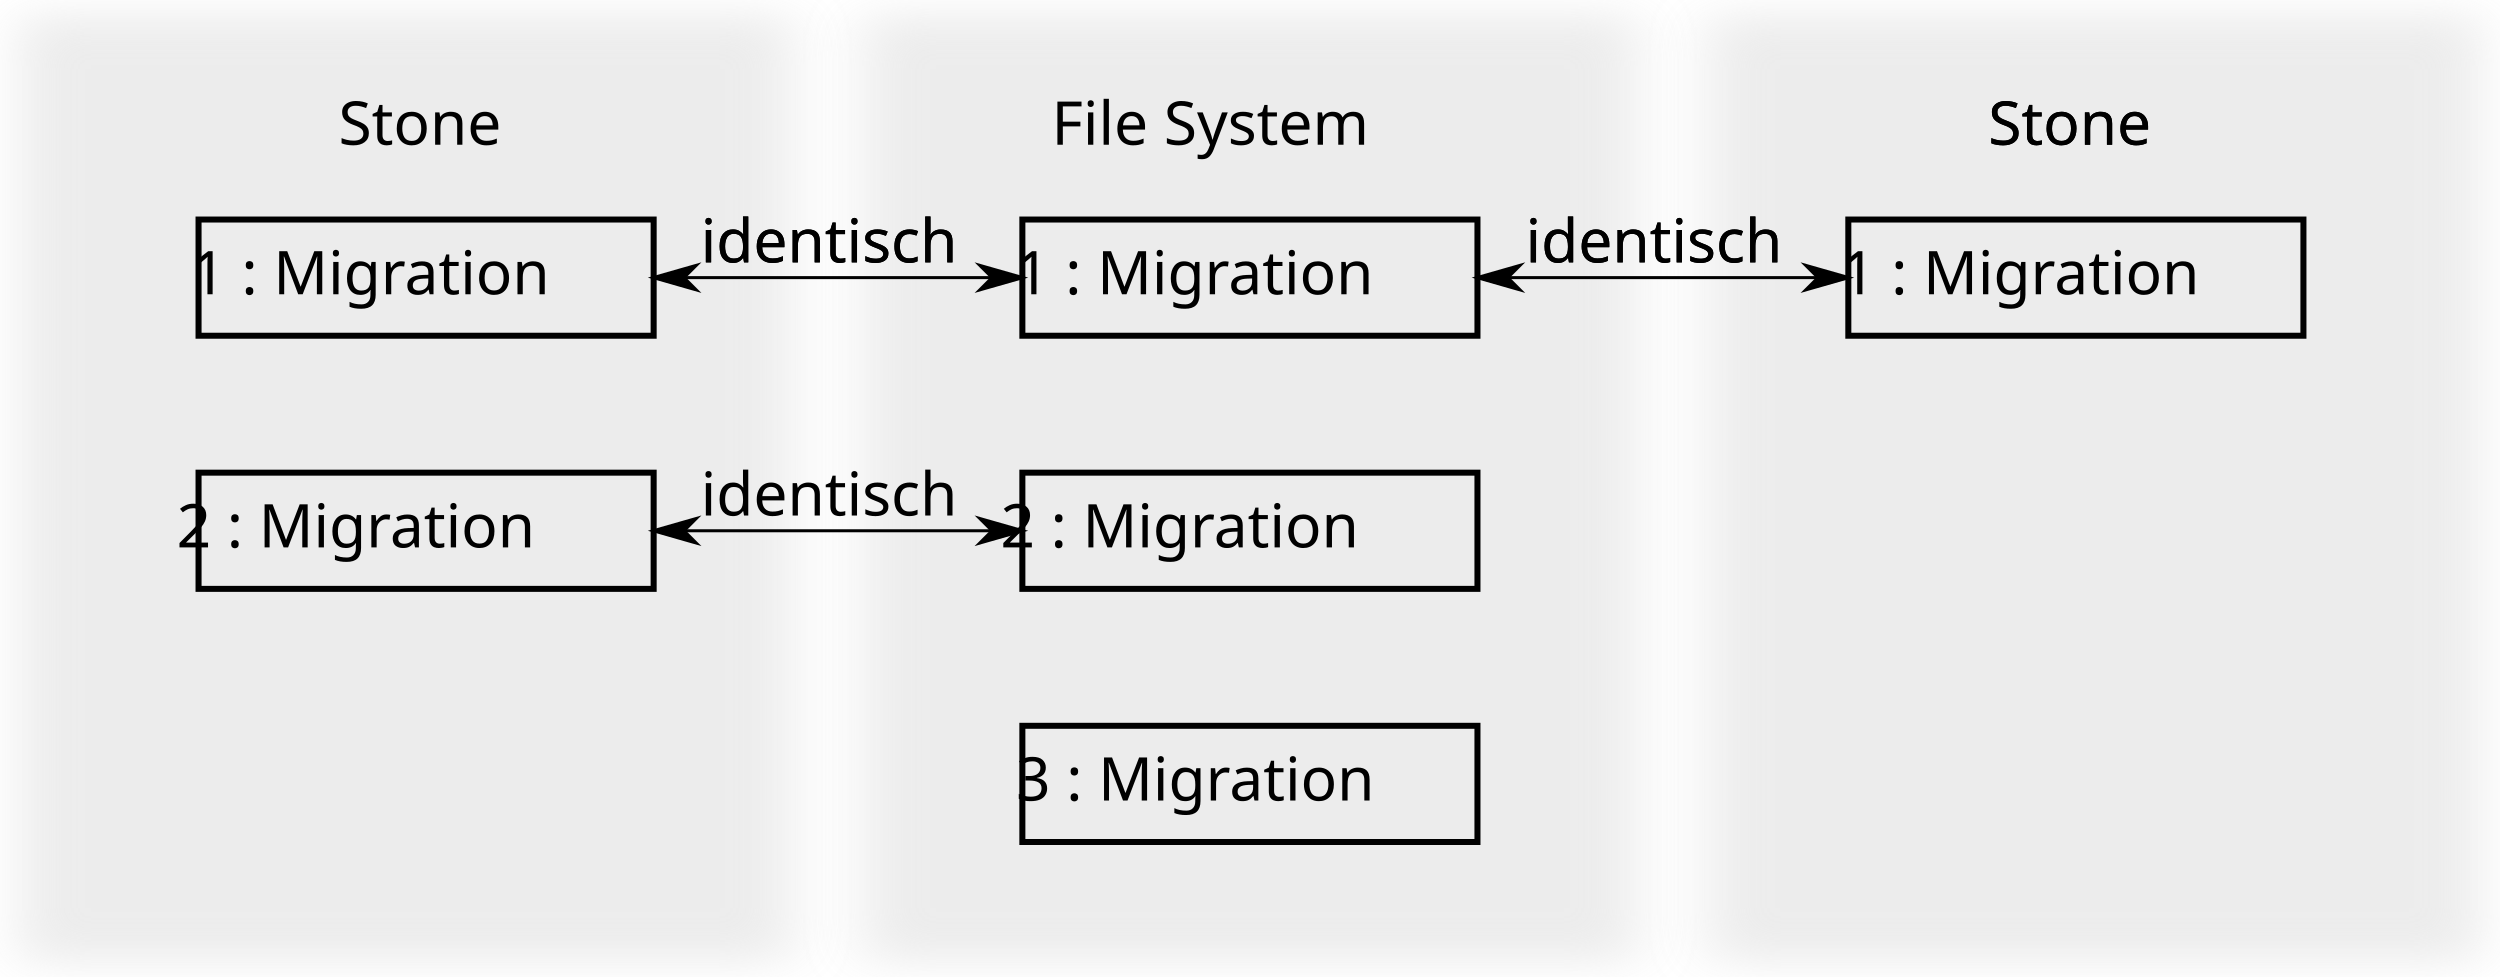
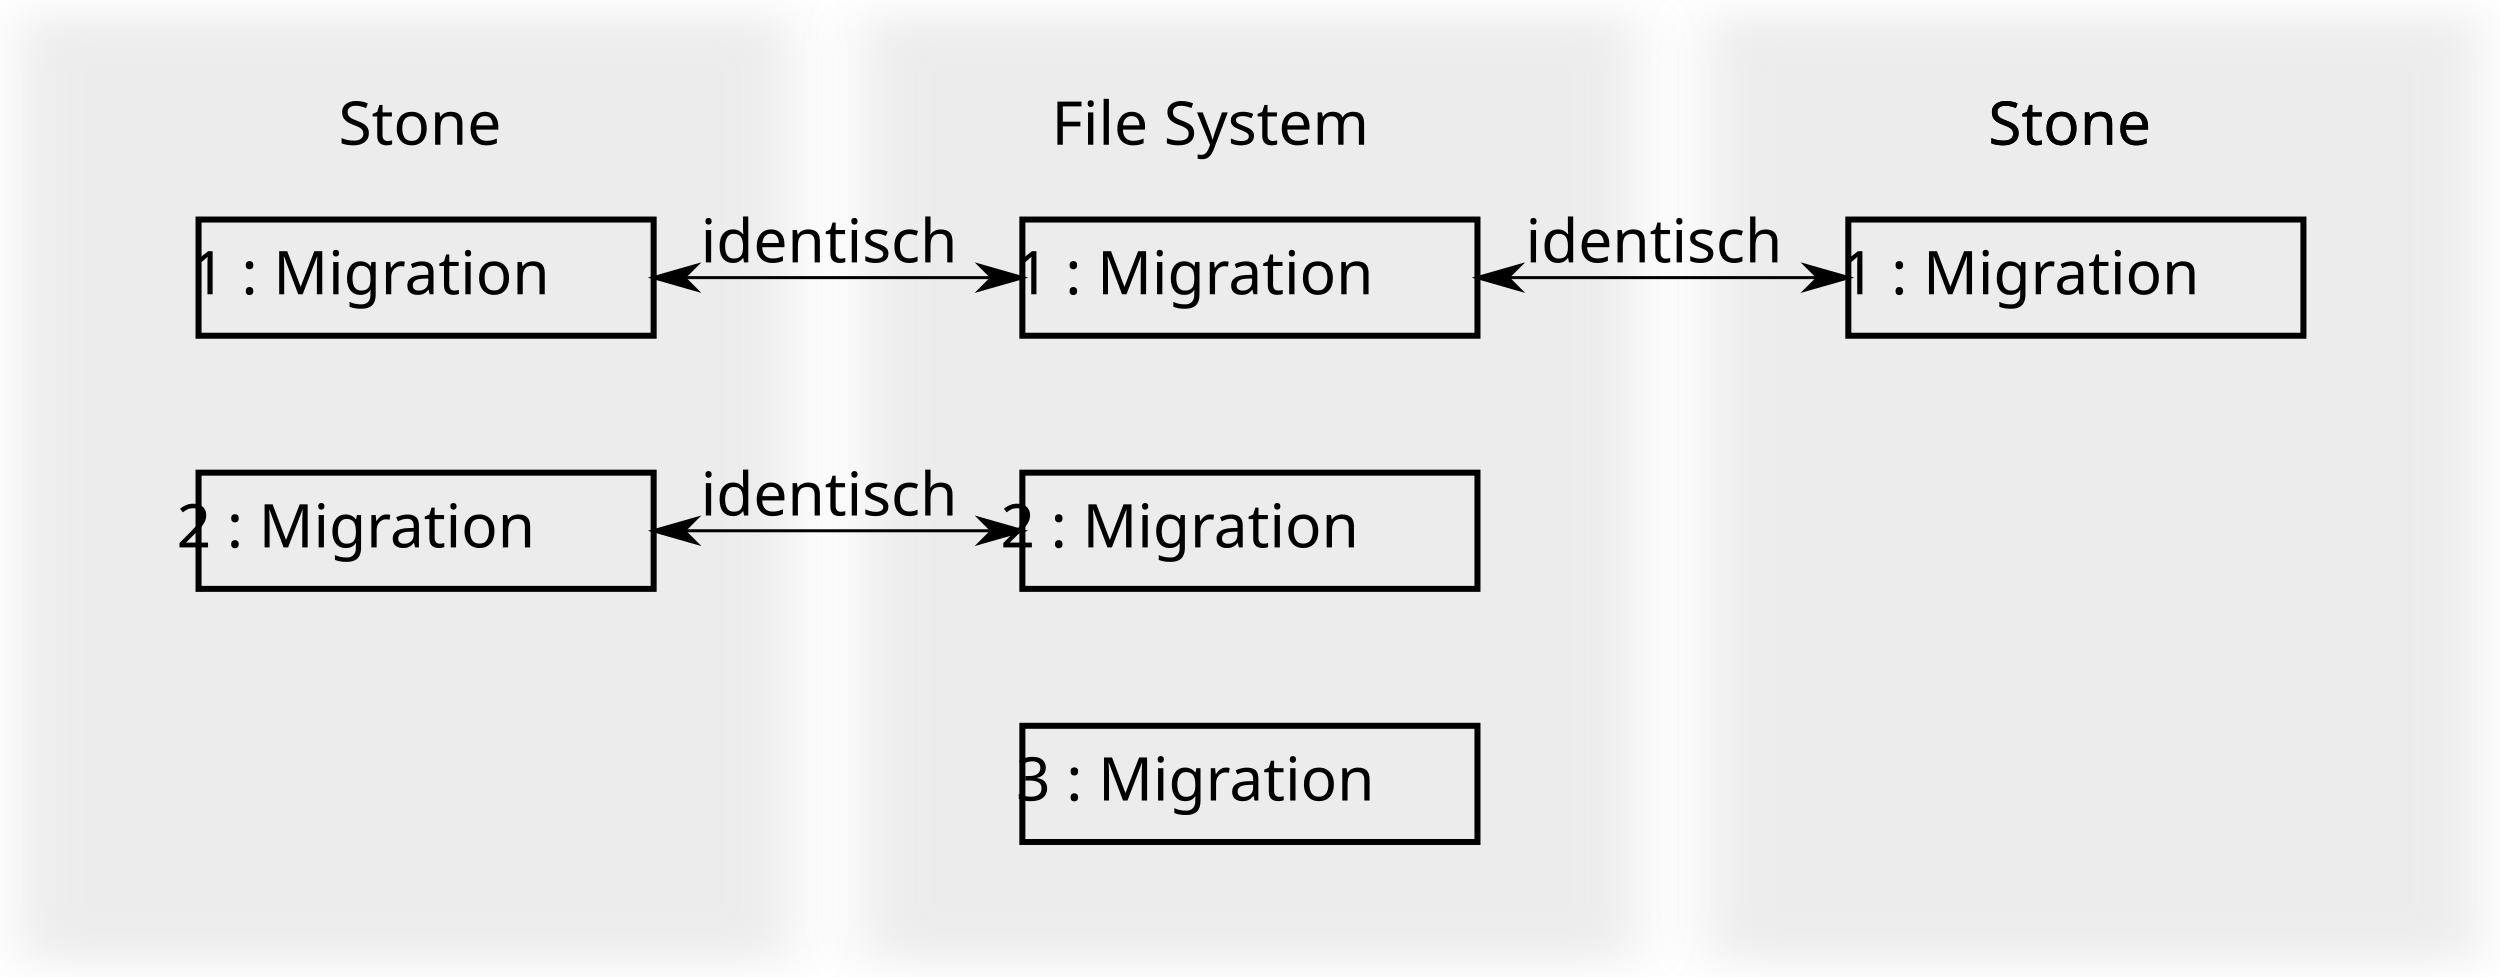
<svg xmlns="http://www.w3.org/2000/svg" width="828.035" height="323.514" id="svg4762" version="1.1">
  <defs id="defs4764">
    <marker orient="auto" refY="0" refX="0" id="Arrow1Lstart" style="overflow:visible">
      <path id="path3802" d="M 0,0 5,-5 -12.5,0 5,5 0,0 z" style="fill-rule:evenodd;stroke:#000000;stroke-width:1pt" transform="matrix(0.8,0,0,0.8,10,0)" />
    </marker>
    <marker orient="auto" refY="0" refX="0" id="Arrow1Lend" style="overflow:visible">
      <path id="path3805" d="M 0,0 5,-5 -12.5,0 5,5 0,0 z" style="fill-rule:evenodd;stroke:#000000;stroke-width:1pt" transform="matrix(-0.8,0,0,-0.8,-10,0)" />
    </marker>
    <marker orient="auto" refY="0" refX="0" id="marker4782" style="overflow:visible">
      <path id="path4784" d="M 0,0 5,-5 -12.5,0 5,5 0,0 z" style="fill-rule:evenodd;stroke:#000000;stroke-width:1pt" transform="matrix(-0.8,0,0,-0.8,-10,0)" />
    </marker>
    <filter id="filter6615">
      <feGaussianBlur stdDeviation="9.482" id="feGaussianBlur6617" />
    </filter>
    <filter id="filter6619">
      <feGaussianBlur stdDeviation="9.482" id="feGaussianBlur6621" />
    </filter>
    <filter id="filter6623">
      <feGaussianBlur stdDeviation="9.482" id="feGaussianBlur6625" />
    </filter>
  </defs>
  <g id="layer1" transform="translate(33.92365,-65.13722)">
    <rect style="opacity:0.276;color:#000000;fill:#bbbbbb;fill-opacity:1;stroke:#000000;stroke-width:1.153;stroke-linecap:butt;stroke-linejoin:miter;stroke-miterlimit:4;stroke-opacity:1;stroke-dasharray:none;stroke-dashoffset:0;marker:none;visibility:visible;display:inline;overflow:visible;enable-background:accumulate;filter:url(#filter6619)" id="rect6147" width="252.857" height="414.286" x="253.658" y="5.724" transform="matrix(1,0,0,0.7526244,0,66.67927)" />
    <rect transform="matrix(1,0,0,0.7526244,-279.8123,66.67927)" y="5.724" x="253.658" height="414.286" width="252.857" id="rect6537" style="opacity:0.276;color:#000000;fill:#bbbbbb;fill-opacity:1;stroke:#000000;stroke-width:1.153;stroke-linecap:butt;stroke-linejoin:miter;stroke-miterlimit:4;stroke-opacity:1;stroke-dasharray:none;stroke-dashoffset:0;marker:none;visibility:visible;display:inline;overflow:visible;enable-background:accumulate;filter:url(#filter6623)" />
    <rect transform="matrix(1,0,0,0.7526244,279.8123,66.67927)" y="5.724" x="253.658" height="414.286" width="252.857" id="rect6541" style="opacity:0.276;color:#000000;fill:#bbbbbb;fill-opacity:1;stroke:#000000;stroke-width:1.153;stroke-linecap:butt;stroke-linejoin:miter;stroke-miterlimit:4;stroke-opacity:1;stroke-dasharray:none;stroke-dashoffset:0;marker:none;visibility:visible;display:inline;overflow:visible;enable-background:accumulate;filter:url(#filter6615)" />
    <g id="g3789" transform="translate(156.1254,13.86298)">
      <rect y="123.983" x="148.571" height="38.491" width="150.735" id="rect2985" style="fill:none;stroke:#000000;stroke-width:2;stroke-linecap:round;stroke-miterlimit:4;stroke-opacity:1;stroke-dasharray:none;stroke-dashoffset:0" />
      <text id="text3755" y="148.746" x="223.7" style="font-size:20px;font-style:normal;font-weight:normal;text-align:center;line-height:125%;letter-spacing:0px;word-spacing:0px;text-anchor:middle;fill:#000000;fill-opacity:1;stroke:none;font-family:Sans" xml:space="preserve">
        <tspan y="148.746" x="223.7" id="tspan3757">1 : Migration</tspan>
      </text>
    </g>
    <g id="g3784" transform="translate(156.1254,9.822334)">
      <g id="g5395">
        <rect y="211.866" x="148.571" height="38.491" width="150.735" id="rect3767" style="fill:none;stroke:#000000;stroke-width:2;stroke-linecap:round;stroke-miterlimit:4;stroke-opacity:1;stroke-dasharray:none;stroke-dashoffset:0" />
        <text id="text3769" y="236.629" x="224.066" style="font-size:20px;font-style:normal;font-weight:normal;text-align:center;line-height:125%;letter-spacing:0px;word-spacing:0px;text-anchor:middle;fill:#000000;fill-opacity:1;stroke:none;font-family:Sans" xml:space="preserve">
          <tspan y="236.629" x="224.066" id="tspan3771">2 : Migration</tspan>
        </text>
      </g>
    </g>
    <g id="g3779" transform="translate(156.1254,13.86298)">
      <rect y="291.668" x="148.571" height="38.491" width="150.735" id="rect3773" style="fill:none;stroke:#000000;stroke-width:2;stroke-linecap:round;stroke-miterlimit:4;stroke-opacity:1;stroke-dasharray:none;stroke-dashoffset:0" />
      <text id="text3775" y="316.431" x="224.037" style="font-size:20px;font-style:normal;font-weight:normal;text-align:center;line-height:125%;letter-spacing:0px;word-spacing:0px;text-anchor:middle;fill:#000000;fill-opacity:1;stroke:none;font-family:Sans" xml:space="preserve">
        <tspan y="316.431" x="224.037" id="tspan3777">3 : Migration</tspan>
      </text>
    </g>
    <g id="g5400" transform="translate(-116.7318,13.86298)">
      <rect y="123.983" x="148.571" height="38.491" width="150.735" id="rect5402" style="fill:none;stroke:#000000;stroke-width:2;stroke-linecap:round;stroke-miterlimit:4;stroke-opacity:1;stroke-dasharray:none;stroke-dashoffset:0" />
      <text id="text5404" y="148.746" x="223.7" style="font-size:20px;font-style:normal;font-weight:normal;text-align:center;line-height:125%;letter-spacing:0px;word-spacing:0px;text-anchor:middle;fill:#000000;fill-opacity:1;stroke:none;font-family:Sans" xml:space="preserve">
        <tspan y="148.746" x="223.7" id="tspan5406">1 : Migration</tspan>
      </text>
    </g>
    <g transform="translate(-116.7318,9.822334)" id="g5408">
      <g id="g5410">
        <rect style="fill:none;stroke:#000000;stroke-width:2;stroke-linecap:round;stroke-miterlimit:4;stroke-opacity:1;stroke-dasharray:none;stroke-dashoffset:0" id="rect5412" width="150.735" height="38.491" x="148.571" y="211.866" />
        <text xml:space="preserve" style="font-size:20px;font-style:normal;font-weight:normal;text-align:center;line-height:125%;letter-spacing:0px;word-spacing:0px;text-anchor:middle;fill:#000000;fill-opacity:1;stroke:none;font-family:Sans" x="224.066" y="236.629" id="text5414">
          <tspan id="tspan5416" x="224.066" y="236.629">2 : Migration</tspan>
        </text>
      </g>
    </g>
    <g id="g5418" transform="translate(429.6968,13.86298)">
      <rect y="123.983" x="148.571" height="38.491" width="150.735" id="rect5420" style="fill:none;stroke:#000000;stroke-width:2;stroke-linecap:round;stroke-miterlimit:4;stroke-opacity:1;stroke-dasharray:none;stroke-dashoffset:0" />
      <text id="text5422" y="148.746" x="223.7" style="font-size:20px;font-style:normal;font-weight:normal;text-align:center;line-height:125%;letter-spacing:0px;word-spacing:0px;text-anchor:middle;fill:#000000;fill-opacity:1;stroke:none;font-family:Sans" xml:space="preserve">
        <tspan y="148.746" x="223.7" id="tspan5424">1 : Migration</tspan>
      </text>
    </g>
    <text xml:space="preserve" style="font-size:20px;font-style:normal;font-weight:normal;line-height:125%;letter-spacing:0px;word-spacing:0px;fill:#000000;fill-opacity:1;stroke:none;font-family:Sans" x="198.162" y="152.041" id="text6117">
      <tspan id="tspan6119" x="198.162" y="152.041">identisch</tspan>
    </text>
-     <text id="text6125" y="152.041" x="198.162" style="font-size:20px;font-style:normal;font-weight:normal;line-height:125%;letter-spacing:0px;word-spacing:0px;fill:#000000;fill-opacity:1;stroke:none;font-family:Sans" xml:space="preserve">
-       <tspan y="152.041" x="198.162" id="tspan6127">identisch</tspan>
-     </text>
    <path style="fill:none;stroke:#000000;stroke-width:1px;stroke-linecap:butt;stroke-linejoin:miter;stroke-opacity:1;marker-start:url(#Arrow1Lstart);marker-end:url(#marker4782)" d="m 182.575,157.091 122.122,0" id="path5426" />
    <path style="fill:none;stroke:#000000;stroke-width:1px;stroke-linecap:butt;stroke-linejoin:miter;stroke-opacity:1;marker-start:url(#Arrow1Lstart);marker-end:url(#marker4782)" d="m 455.432,157.091 122.836,0" id="path5428" />
    <path id="path5804" d="m 182.575,240.934 122.122,0" style="fill:none;stroke:#000000;stroke-width:1px;stroke-linecap:butt;stroke-linejoin:miter;stroke-opacity:1;marker-start:url(#Arrow1Lstart);marker-end:url(#marker4782)" />
    <text xml:space="preserve" style="font-size:20px;font-style:normal;font-weight:normal;line-height:125%;letter-spacing:0px;word-spacing:0px;fill:#000000;fill-opacity:1;stroke:none;font-family:Sans" x="78.194" y="113.076" id="text5806">
      <tspan id="tspan5808" x="78.194" y="113.076">Stone</tspan>
    </text>
    <text id="text5840" y="113.076" x="624.622" style="font-size:20px;font-style:normal;font-weight:normal;line-height:125%;letter-spacing:0px;word-spacing:0px;fill:#000000;fill-opacity:1;stroke:none;font-family:Sans" xml:space="preserve">
      <tspan y="113.076" x="624.622" id="tspan5842">Stone</tspan>
    </text>
    <text xml:space="preserve" style="font-size:20px;font-style:normal;font-weight:normal;line-height:125%;letter-spacing:0px;word-spacing:0px;fill:#000000;fill-opacity:1;stroke:none;font-family:Sans" x="624.622" y="113.076" id="text5844">
      <tspan id="tspan5846" x="624.622" y="113.076">Stone</tspan>
    </text>
    <text id="text5848" y="113.076" x="379.938" style="font-size:20px;font-style:normal;font-weight:normal;line-height:125%;letter-spacing:0px;word-spacing:0px;fill:#000000;fill-opacity:1;stroke:none;font-family:Sans" xml:space="preserve">
      <tspan y="113.076" x="379.938" id="tspan5850" style="text-align:center;text-anchor:middle">File System</tspan>
    </text>
    <text id="text5867" y="235.883" x="198.162" style="font-size:20px;font-style:normal;font-weight:normal;line-height:125%;letter-spacing:0px;word-spacing:0px;fill:#000000;fill-opacity:1;stroke:none;font-family:Sans" xml:space="preserve">
      <tspan y="235.883" x="198.162" id="tspan5869">identisch</tspan>
    </text>
    <text id="text6135" y="152.041" x="471.377" style="font-size:20px;font-style:normal;font-weight:normal;line-height:125%;letter-spacing:0px;word-spacing:0px;fill:#000000;fill-opacity:1;stroke:none;font-family:Sans" xml:space="preserve">
      <tspan y="152.041" x="471.377" id="tspan6137">identisch</tspan>
    </text>
-     <text xml:space="preserve" style="font-size:20px;font-style:normal;font-weight:normal;line-height:125%;letter-spacing:0px;word-spacing:0px;fill:#000000;fill-opacity:1;stroke:none;font-family:Sans" x="471.377" y="152.041" id="text6143">
-       <tspan id="tspan6145" x="471.377" y="152.041">identisch</tspan>
-     </text>
  </g>
</svg>
